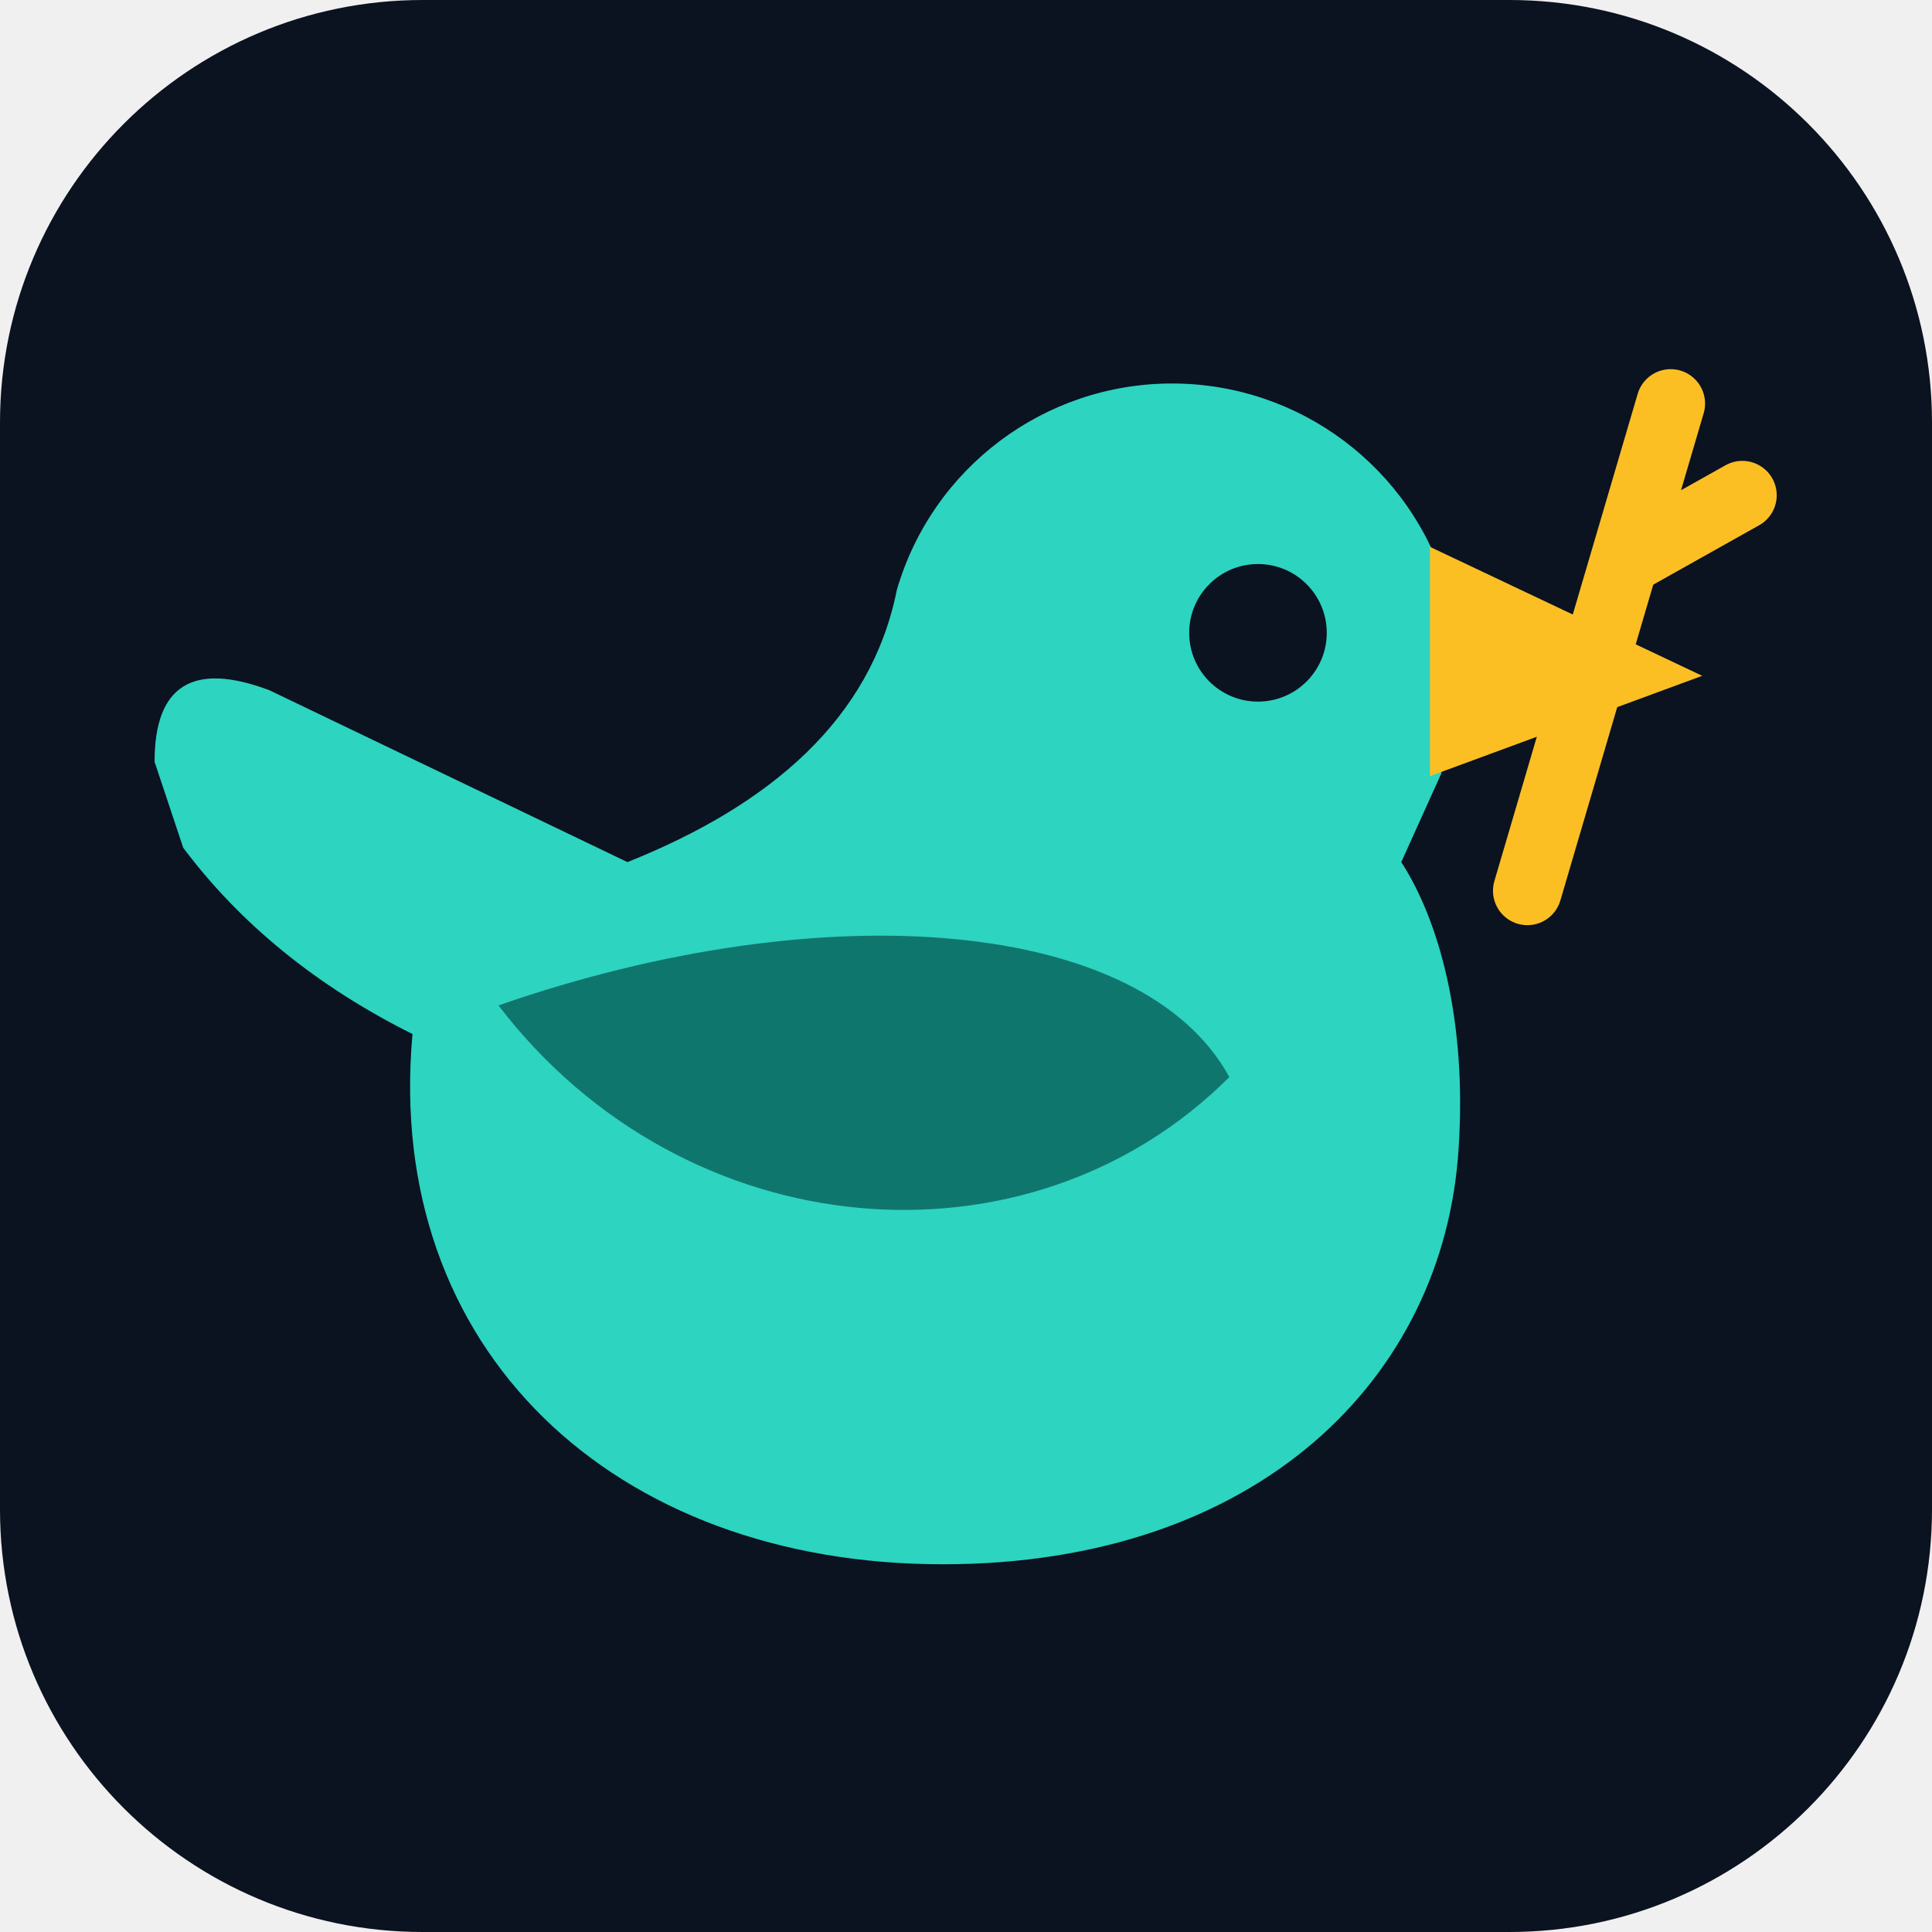
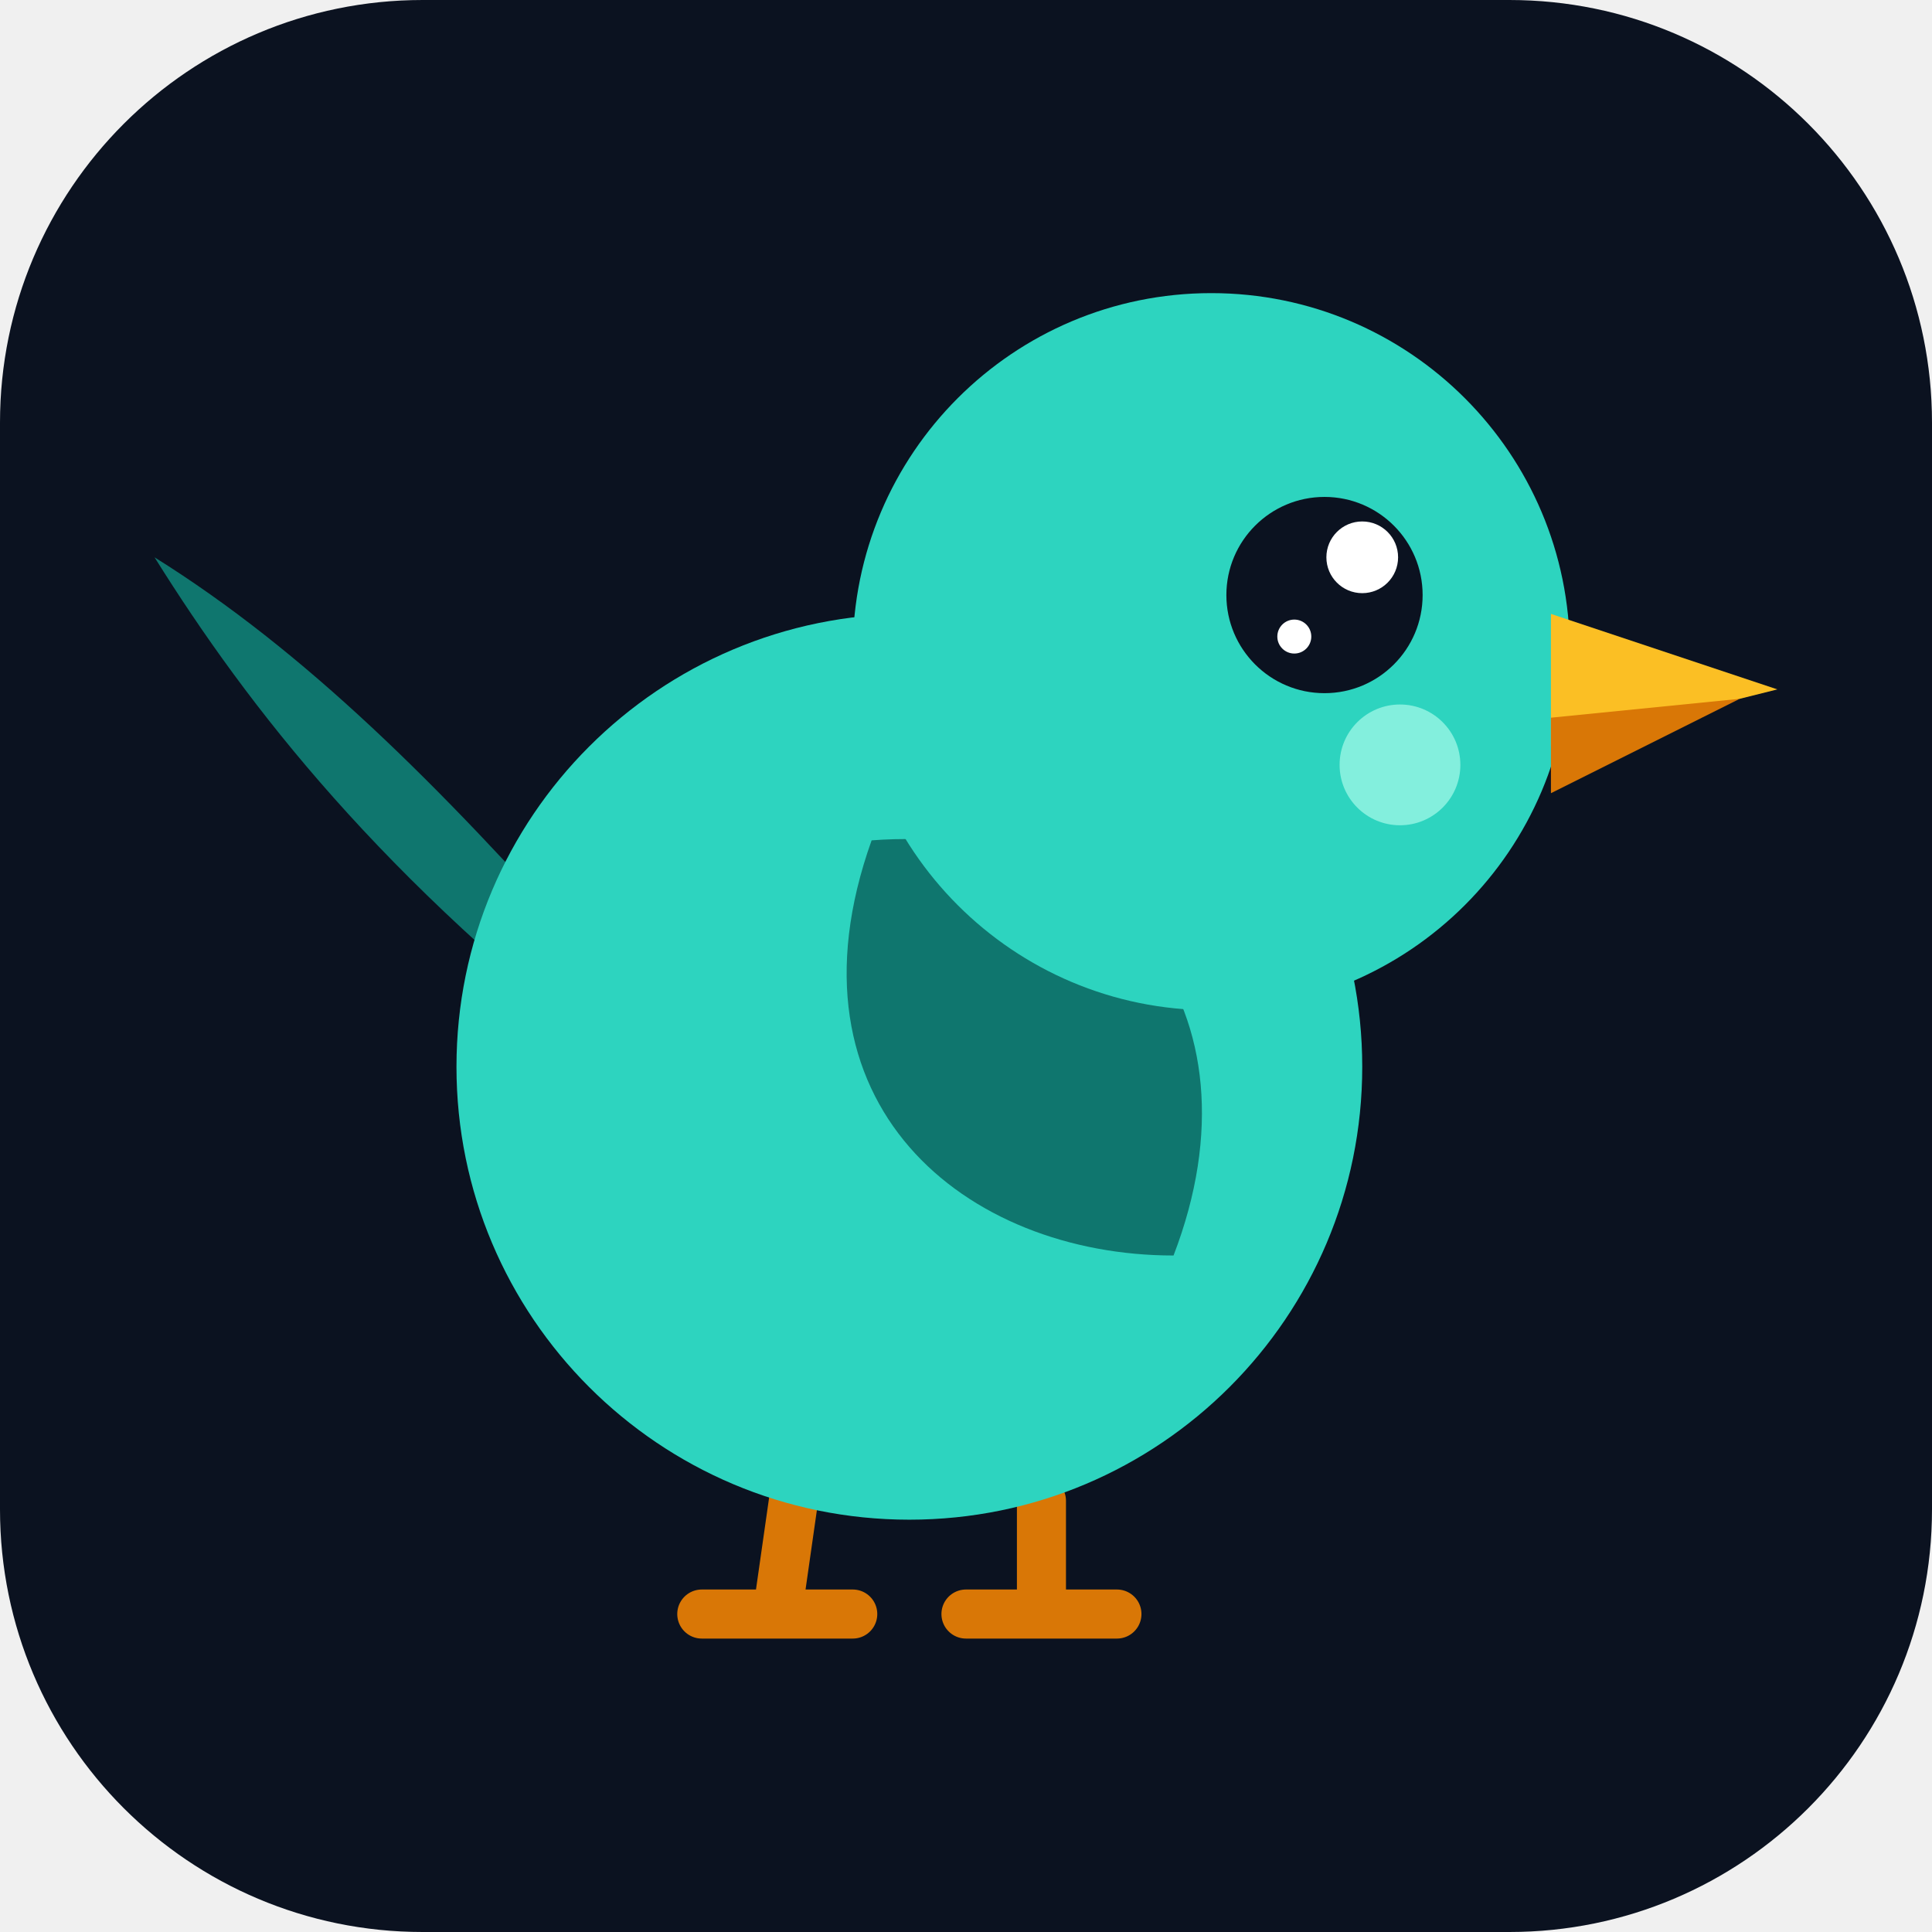
<svg xmlns="http://www.w3.org/2000/svg" viewBox="0 0 64 64">
  <rect width="64" height="64" rx="14" fill="#0b1220" />
-   <g transform="translate(-1.051 2.45) scale(0.9494)">
-     <path fill="#2dd4bf" d="M51.6 18A10 10 0 0 0 32.4 18C31.5 22.5 28 25.5 23 27.5L10.5 21.5Q6.5 20 6.5 24L7.5 27Q10.5 31 15.5 33.5C14.5 44.5 22.5 52 34 52C45 52 51.5 45.5 52 37.5C52.3 33 51.3 29.5 50 27.5L51.4 24.4Z" />
-     <path fill="#0f766e" d="M44 35C41 29.5 30 28.5 18.5 32.5C25 41 37 42 44 35Z" />
-     <circle fill="#0b1220" cx="45" cy="19.5" r="2.4" />
-     <path fill="#fbbf24" d="M51 16.5L60.5 21L51 24.5Z" />
-     <path fill="none" stroke="#fbbf24" stroke-width="2.4" stroke-linecap="round" d="M54.4 28.5L59.4 11.5M57.8 17L61.9 14.7" />
+   <g transform="translate(1.369 -3.417) scale(0.6251)">
+     <path fill="#0f766e" d="M29 56C21 47 14 40 6 35C11 43 18 52 31 62Z" />
+     <path fill="none" stroke="#d97706" stroke-width="2.6" stroke-linecap="round" stroke-linejoin="round" d="M40 84L39 91M35 91h8" />
+     <path fill="none" stroke="#d97706" stroke-width="2.6" stroke-linecap="round" stroke-linejoin="round" d="M53 85L53 91M49 91h8" />
+     <circle fill="#2dd4bf" cx="46" cy="62" r="24" />
+     <path fill="#0f766e" d="M44 50C57 49 65 59 60 72C49 72 39 64 44 50Z" />
+     <circle fill="#2dd4bf" cx="62" cy="40" r="19" />
+     <circle fill="#99f6e4" fill-opacity=".8" cx="72" cy="46" r="3.2" />
+     <circle fill="#0b1220" cx="68" cy="37" r="5.2" />
+     <circle fill="#ffffff" cx="70" cy="35" r="1.9" />
+     <circle fill="#ffffff" cx="66.4" cy="39.2" r=".9" />
+     <path fill="#fbbf24" d="M80 38L92 42L80 45Z" />
+     <path fill="#d97706" d="M80 43.5L90 42.5L80 47.5Z" />
  </g>
</svg>
